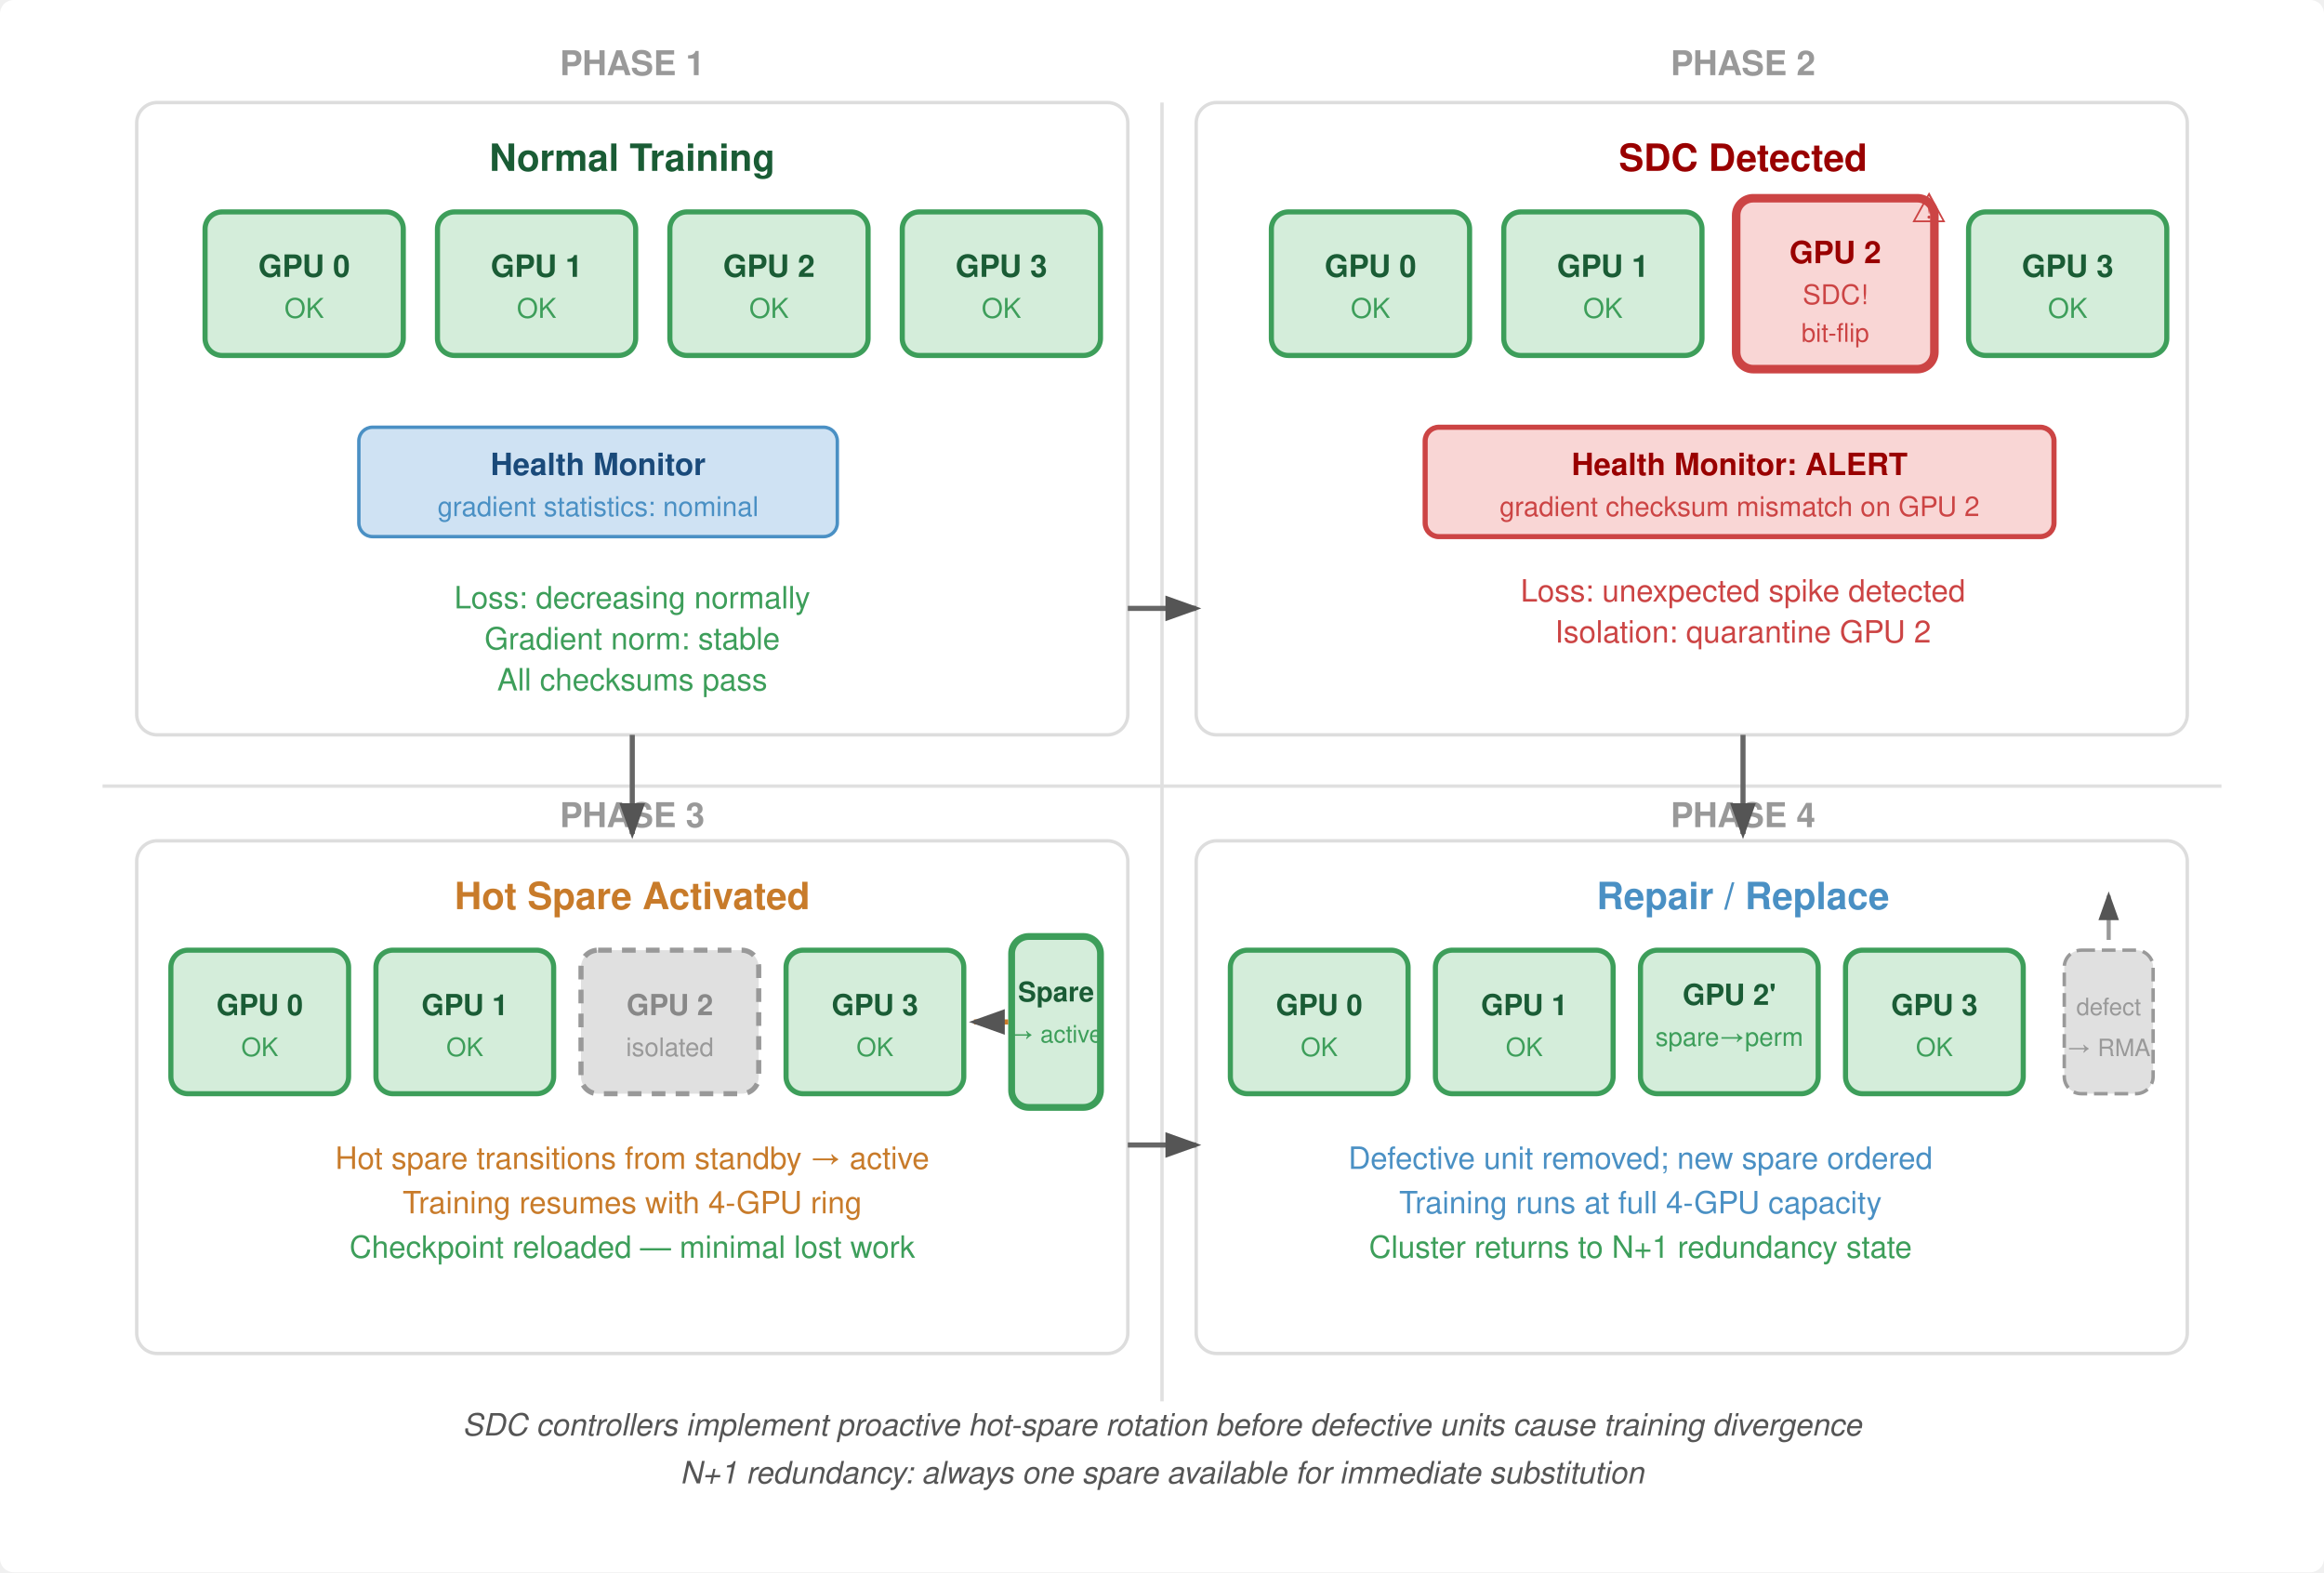
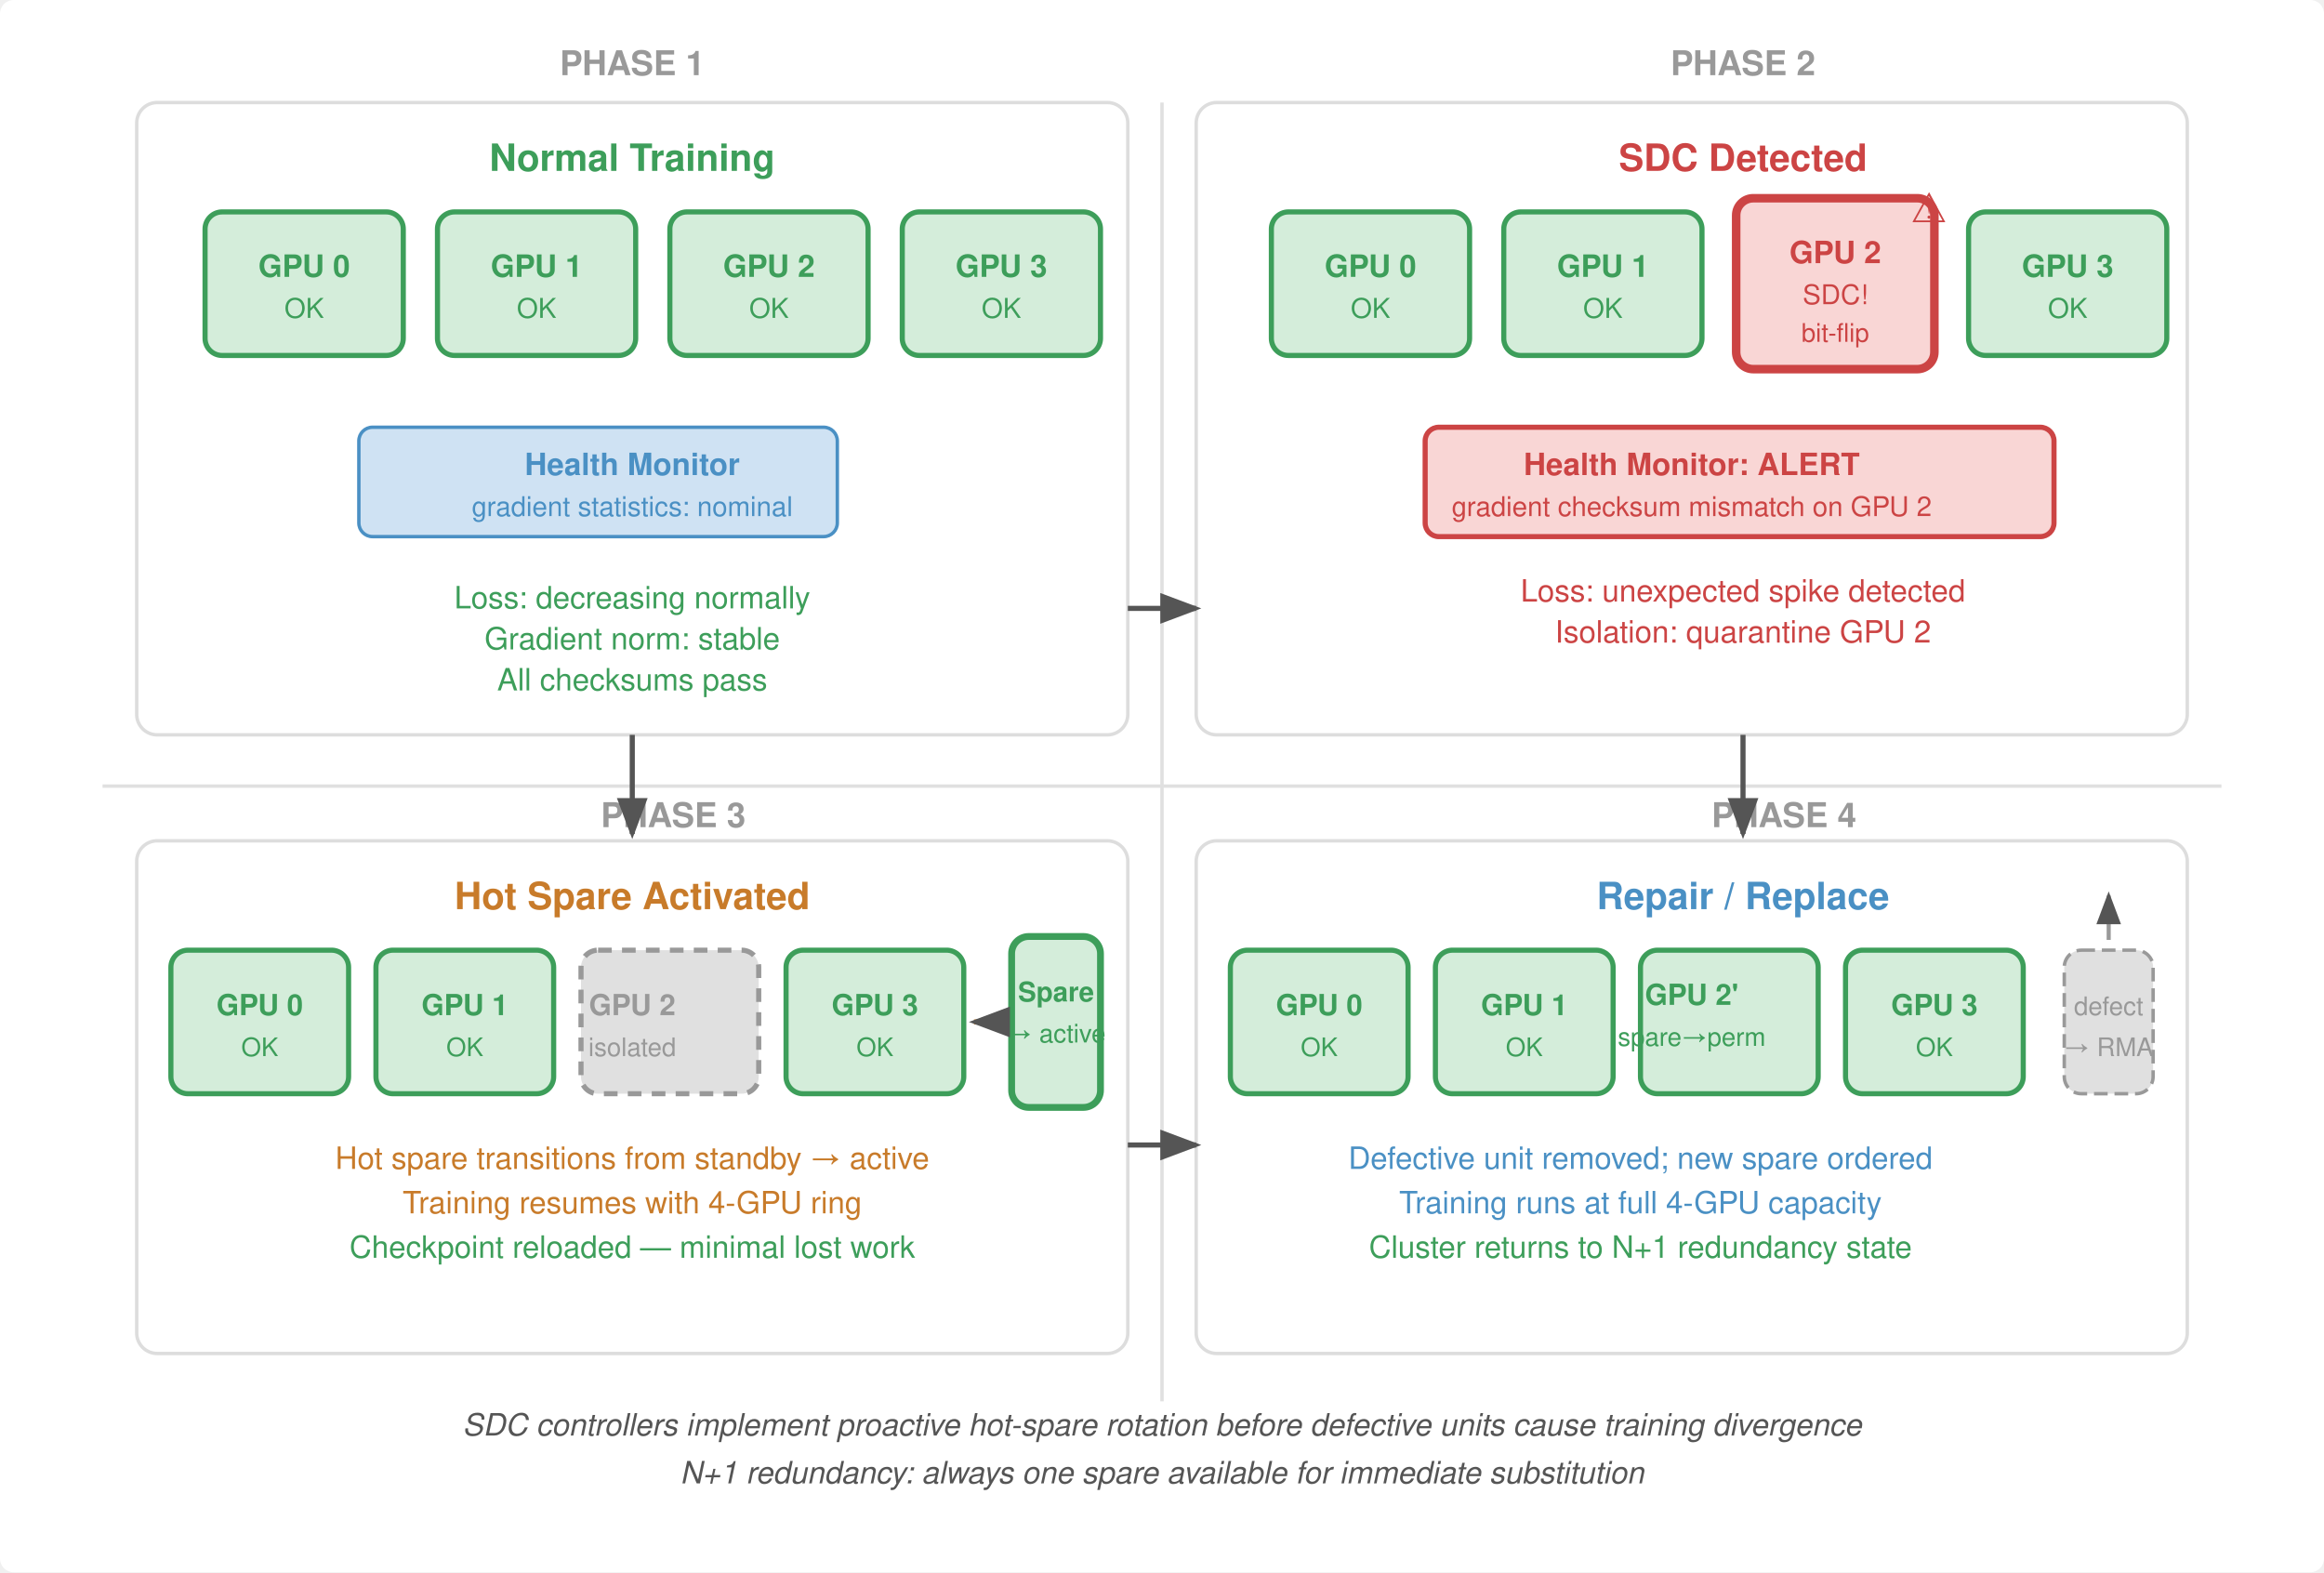
<svg xmlns="http://www.w3.org/2000/svg" viewBox="0 0 680 460" font-family="Helvetica Neue, Helvetica, Arial, sans-serif">
  <defs>
-     <marker id="arrowD" markerWidth="7" markerHeight="5" refX="6" refY="2.5" orient="auto">
-       <path d="M0,0 L7,2.5 L0,5 Z" fill="#555" />
+     <marker id="arrowD" markerWidth="8" markerHeight="6" refX="7" refY="3" orient="auto">
+       <path d="M0,0 L8,3 L0,6 Z" fill="#555" />
    </marker>
  </defs>
-   <rect width="680" height="460" fill="#fff" rx=" 4" />
+   <rect width="680" height="460" fill="#fff" rx="4" />
  <line x1="340" y1="30" x2="340" y2="410" stroke="#e0e0e0" stroke-width="1" />
  <line x1="30" y1="230" x2="650" y2="230" stroke="#e0e0e0" stroke-width="1" />
  <text x="185" y="22" text-anchor="middle" font-size="10" fill="#999" font-weight="600">PHASE 1</text>
  <text x="510" y="22" text-anchor="middle" font-size="10" fill="#999" font-weight="600">PHASE 2</text>
-   <text x="185" y="242" text-anchor="middle" font-size="10" fill="#999" font-weight="600">PHASE 3</text>
-   <text x="510" y="242" text-anchor="middle" font-size="10" fill="#999" font-weight="600">PHASE 4</text>
-   <rect x="40" y="30" width="290" height="185" rx="6" fill="white" stroke="#ddd" stroke-width="1" />
-   <text x="185" y="50" text-anchor="middle" font-size="11" font-weight="700" fill="#1a5c35">Normal Training</text>
+   <text x="197.0" y="242" text-anchor="middle" font-size="10" fill="#999" font-weight="600">PHASE 3</text>
+   <text x="522.0" y="242" text-anchor="middle" font-size="10" fill="#999" font-weight="600">PHASE 4</text>
+   <rect x="40" y="30" width="290" height="185" rx="6" fill="#fff" stroke="#ddd" stroke-width="1" />
+   <text x="185" y="50" text-anchor="middle" font-size="11" font-weight="700" fill="#3d9e5a">Normal Training</text>
  <g>
    <rect x="60" y="62" width="58" height="42" rx="5" fill="#d4edda" stroke="#3d9e5a" stroke-width="1.5" />
-     <text x="89" y="81" text-anchor="middle" font-size="9" font-weight="600" fill="#1a5c35">GPU 0</text>
+     <text x="89" y="81" text-anchor="middle" font-size="9" font-weight="600" fill="#3d9e5a">GPU 0</text>
    <text x="89" y="93" text-anchor="middle" font-size="8" fill="#3d9e5a">OK</text>
    <rect x="128" y="62" width="58" height="42" rx="5" fill="#d4edda" stroke="#3d9e5a" stroke-width="1.5" />
-     <text x="157" y="81" text-anchor="middle" font-size="9" font-weight="600" fill="#1a5c35">GPU 1</text>
+     <text x="157" y="81" text-anchor="middle" font-size="9" font-weight="600" fill="#3d9e5a">GPU 1</text>
    <text x="157" y="93" text-anchor="middle" font-size="8" fill="#3d9e5a">OK</text>
    <rect x="196" y="62" width="58" height="42" rx="5" fill="#d4edda" stroke="#3d9e5a" stroke-width="1.5" />
-     <text x="225" y="81" text-anchor="middle" font-size="9" font-weight="600" fill="#1a5c35">GPU 2</text>
+     <text x="225" y="81" text-anchor="middle" font-size="9" font-weight="600" fill="#3d9e5a">GPU 2</text>
    <text x="225" y="93" text-anchor="middle" font-size="8" fill="#3d9e5a">OK</text>
    <rect x="264" y="62" width="58" height="42" rx="5" fill="#d4edda" stroke="#3d9e5a" stroke-width="1.5" />
-     <text x="293" y="81" text-anchor="middle" font-size="9" font-weight="600" fill="#1a5c35">GPU 3</text>
+     <text x="293" y="81" text-anchor="middle" font-size="9" font-weight="600" fill="#3d9e5a">GPU 3</text>
    <text x="293" y="93" text-anchor="middle" font-size="8" fill="#3d9e5a">OK</text>
  </g>
  <rect x="105" y="125" width="140" height="32" rx="4" fill="#cfe2f3" stroke="#4a90c4" stroke-width="1" />
-   <text x="175" y="139" text-anchor="middle" font-size="9" font-weight="600" fill="#1a4a7a">Health Monitor</text>
-   <text x="175" y="151" text-anchor="middle" font-size="8" fill="#4a90c4">gradient statistics: nominal</text>
+   <text x="185" y="139" text-anchor="middle" font-size="9" font-weight="600" fill="#4a90c4">Health Monitor</text>
+   <text x="185" y="151" text-anchor="middle" font-size="8" fill="#4a90c4">gradient statistics: nominal</text>
  <text x="185" y="178" text-anchor="middle" font-size="9" fill="#3d9e5a">Loss: decreasing normally</text>
  <text x="185" y="190" text-anchor="middle" font-size="9" fill="#3d9e5a">Gradient norm: stable</text>
  <text x="185" y="202" text-anchor="middle" font-size="9" fill="#3d9e5a">All checksums pass</text>
-   <rect x="350" y="30" width="290" height="185" rx="6" fill="white" stroke="#ddd" stroke-width="1" />
-   <text x="510" y="50" text-anchor="middle" font-size="11" font-weight="700" fill="#900">SDC Detected</text>
+   <rect x="350" y="30" width="290" height="185" rx="6" fill="#fff" stroke="#ddd" stroke-width="1" />
+   <text x="510" y="50" text-anchor="middle" font-size="11" font-weight="700" fill="#c44">SDC Detected</text>
  <g>
    <rect x="372" y="62" width="58" height="42" rx="5" fill="#d4edda" stroke="#3d9e5a" stroke-width="1.5" />
-     <text x="401" y="81" text-anchor="middle" font-size="9" font-weight="600" fill="#1a5c35">GPU 0</text>
+     <text x="401" y="81" text-anchor="middle" font-size="9" font-weight="600" fill="#3d9e5a">GPU 0</text>
    <text x="401" y="93" text-anchor="middle" font-size="8" fill="#3d9e5a">OK</text>
    <rect x="440" y="62" width="58" height="42" rx="5" fill="#d4edda" stroke="#3d9e5a" stroke-width="1.5" />
-     <text x="469" y="81" text-anchor="middle" font-size="9" font-weight="600" fill="#1a5c35">GPU 1</text>
+     <text x="469" y="81" text-anchor="middle" font-size="9" font-weight="600" fill="#3d9e5a">GPU 1</text>
    <text x="469" y="93" text-anchor="middle" font-size="8" fill="#3d9e5a">OK</text>
    <rect x="508" y="58" width="58" height="50" rx="5" fill="#f9d6d5" stroke="#c44" stroke-width="2.5" />
-     <text x="537" y="77" text-anchor="middle" font-size="9" font-weight="700" fill="#900">GPU 2</text>
+     <text x="537" y="77" text-anchor="middle" font-size="9" font-weight="700" fill="#c44">GPU 2</text>
    <text x="537" y="89" text-anchor="middle" font-size="8" fill="#c44">SDC!</text>
    <text x="537" y="100" text-anchor="middle" font-size="7.5" fill="#c44">bit-flip</text>
    <text x="559" y="65" font-size="12" fill="#c44" font-weight="700">⚠</text>
    <rect x="576" y="62" width="58" height="42" rx="5" fill="#d4edda" stroke="#3d9e5a" stroke-width="1.5" />
-     <text x="605" y="81" text-anchor="middle" font-size="9" font-weight="600" fill="#1a5c35">GPU 3</text>
+     <text x="605" y="81" text-anchor="middle" font-size="9" font-weight="600" fill="#3d9e5a">GPU 3</text>
    <text x="605" y="93" text-anchor="middle" font-size="8" fill="#3d9e5a">OK</text>
  </g>
  <rect x="417" y="125" width="184" height="32" rx="4" fill="#f9d6d5" stroke="#c44" stroke-width="1.5" />
-   <text x="509" y="139" text-anchor="middle" font-size="9" font-weight="600" fill="#900">Health Monitor: ALERT</text>
-   <text x="509" y="151" text-anchor="middle" font-size="8" fill="#c44">gradient checksum mismatch on GPU 2</text>
+   <text x="495" y="139" text-anchor="middle" font-size="9" font-weight="600" fill="#c44">Health Monitor: ALERT</text>
+   <text x="495" y="151" text-anchor="middle" font-size="8" fill="#c44">gradient checksum mismatch on GPU 2</text>
  <text x="510" y="176" text-anchor="middle" font-size="9" fill="#c44">Loss: unexpected spike detected</text>
  <text x="510" y="188" text-anchor="middle" font-size="9" fill="#c44">Isolation: quarantine GPU 2</text>
-   <rect x="40" y="246" width="290" height="150" rx="6" fill="white" stroke="#ddd" stroke-width="1" />
+   <rect x="40" y="246" width="290" height="150" rx="6" fill="#fff" stroke="#ddd" stroke-width="1" />
  <text x="185" y="266" text-anchor="middle" font-size="11" font-weight="700" fill="#c87b2a">Hot Spare Activated</text>
  <g>
    <rect x="50" y="278" width="52" height="42" rx="5" fill="#d4edda" stroke="#3d9e5a" stroke-width="1.5" />
-     <text x="76" y="297" text-anchor="middle" font-size="8.5" font-weight="600" fill="#1a5c35">GPU 0</text>
+     <text x="76" y="297" text-anchor="middle" font-size="8.5" font-weight="600" fill="#3d9e5a">GPU 0</text>
    <text x="76" y="309" text-anchor="middle" font-size="7.5" fill="#3d9e5a">OK</text>
    <rect x="110" y="278" width="52" height="42" rx="5" fill="#d4edda" stroke="#3d9e5a" stroke-width="1.5" />
-     <text x="136" y="297" text-anchor="middle" font-size="8.5" font-weight="600" fill="#1a5c35">GPU 1</text>
+     <text x="136" y="297" text-anchor="middle" font-size="8.5" font-weight="600" fill="#3d9e5a">GPU 1</text>
    <text x="136" y="309" text-anchor="middle" font-size="7.5" fill="#3d9e5a">OK</text>
    <rect x="170" y="278" width="52" height="42" rx="5" fill="#e0e0e0" stroke="#999" stroke-width="1.5" stroke-dasharray="4,3" />
-     <text x="196" y="297" text-anchor="middle" font-size="8.5" font-weight="600" fill="#888">GPU 2</text>
-     <text x="196" y="309" text-anchor="middle" font-size="7.5" fill="#999">isolated</text>
+     <text x="185" y="297" text-anchor="middle" font-size="8.5" font-weight="600" fill="#999">GPU 2</text>
+     <text x="185" y="309" text-anchor="middle" font-size="7.5" fill="#999">isolated</text>
    <rect x="230" y="278" width="52" height="42" rx="5" fill="#d4edda" stroke="#3d9e5a" stroke-width="1.5" />
-     <text x="256" y="297" text-anchor="middle" font-size="8.5" font-weight="600" fill="#1a5c35">GPU 3</text>
+     <text x="256" y="297" text-anchor="middle" font-size="8.5" font-weight="600" fill="#3d9e5a">GPU 3</text>
    <text x="256" y="309" text-anchor="middle" font-size="7.5" fill="#3d9e5a">OK</text>
    <rect x="296" y="274" width="26" height="50" rx="5" fill="#d4edda" stroke="#3d9e5a" stroke-width="2" />
-     <text x="309" y="293" text-anchor="middle" font-size="8" font-weight="700" fill="#1a5c35">Spare</text>
-     <text x="309" y="305" text-anchor="middle" font-size="7" fill="#3d9e5a">→ active</text>
+     <text x="309" y="293" text-anchor="middle" font-size="8" font-weight="700" fill="#3d9e5a">Spare</text>
+     <text x="309" y="305" text-anchor="middle" font-size="7.5" fill="#3d9e5a">→ active</text>
    <line x1="295" y1="299" x2="285" y2="299" stroke="#c87b2a" stroke-width="1.5" marker-end="url(#arrowD)" />
  </g>
  <text x="185" y="342" text-anchor="middle" font-size="9" fill="#c87b2a">Hot spare transitions from standby → active</text>
  <text x="185" y="355" text-anchor="middle" font-size="9" fill="#c87b2a">Training resumes with 4-GPU ring</text>
  <text x="185" y="368" text-anchor="middle" font-size="9" fill="#3d9e5a">Checkpoint reloaded — minimal lost work</text>
-   <rect x="350" y="246" width="290" height="150" rx="6" fill="white" stroke="#ddd" stroke-width="1" />
+   <rect x="350" y="246" width="290" height="150" rx="6" fill="#fff" stroke="#ddd" stroke-width="1" />
  <text x="510" y="266" text-anchor="middle" font-size="11" font-weight="700" fill="#4a90c4">Repair / Replace</text>
  <g>
    <rect x="360" y="278" width="52" height="42" rx="5" fill="#d4edda" stroke="#3d9e5a" stroke-width="1.5" />
-     <text x="386" y="297" text-anchor="middle" font-size="8.5" font-weight="600" fill="#1a5c35">GPU 0</text>
+     <text x="386" y="297" text-anchor="middle" font-size="8.5" font-weight="600" fill="#3d9e5a">GPU 0</text>
    <text x="386" y="309" text-anchor="middle" font-size="7.5" fill="#3d9e5a">OK</text>
    <rect x="420" y="278" width="52" height="42" rx="5" fill="#d4edda" stroke="#3d9e5a" stroke-width="1.5" />
-     <text x="446" y="297" text-anchor="middle" font-size="8.5" font-weight="600" fill="#1a5c35">GPU 1</text>
+     <text x="446" y="297" text-anchor="middle" font-size="8.5" font-weight="600" fill="#3d9e5a">GPU 1</text>
    <text x="446" y="309" text-anchor="middle" font-size="7.5" fill="#3d9e5a">OK</text>
    <rect x="480" y="278" width="52" height="42" rx="5" fill="#d4edda" stroke="#3d9e5a" stroke-width="1.5" />
-     <text x="506" y="294" text-anchor="middle" font-size="8.5" font-weight="600" fill="#1a5c35">GPU 2'</text>
-     <text x="506" y="306" text-anchor="middle" font-size="7.5" fill="#3d9e5a">spare→perm</text>
+     <text x="495" y="294" text-anchor="middle" font-size="8.5" font-weight="600" fill="#3d9e5a">GPU 2'</text>
+     <text x="495" y="306" text-anchor="middle" font-size="7.5" fill="#3d9e5a">spare→perm</text>
    <rect x="540" y="278" width="52" height="42" rx="5" fill="#d4edda" stroke="#3d9e5a" stroke-width="1.5" />
-     <text x="566" y="297" text-anchor="middle" font-size="8.5" font-weight="600" fill="#1a5c35">GPU 3</text>
+     <text x="566" y="297" text-anchor="middle" font-size="8.5" font-weight="600" fill="#3d9e5a">GPU 3</text>
    <text x="566" y="309" text-anchor="middle" font-size="7.5" fill="#3d9e5a">OK</text>
  </g>
  <rect x="604" y="278" width="26" height="42" rx="5" fill="#e0e0e0" stroke="#999" stroke-width="1" stroke-dasharray="4,2" />
-   <text x="617" y="297" text-anchor="middle" font-size="7" fill="#999">defect</text>
-   <text x="617" y="309" text-anchor="middle" font-size="7" fill="#999">→ RMA</text>
+   <text x="617" y="297" text-anchor="middle" font-size="7.5" fill="#999">defect</text>
+   <text x="617" y="309" text-anchor="middle" font-size="7.5" fill="#999">→ RMA</text>
  <line x1="617" y1="275" x2="617" y2="262" stroke="#999" stroke-width="1.2" marker-end="url(#arrowD)" />
  <text x="480" y="342" text-anchor="middle" font-size="9" fill="#4a90c4">Defective unit removed; new spare ordered</text>
  <text x="480" y="355" text-anchor="middle" font-size="9" fill="#4a90c4">Training runs at full 4-GPU capacity</text>
  <text x="480" y="368" text-anchor="middle" font-size="9" fill="#3d9e5a">Cluster returns to N+1 redundancy state</text>
-   <line x1="185" y1="215" x2="185" y2="244" stroke="#666" stroke-width="1.5" marker-end="url(#arrowD)" />
-   <line x1="510" y1="215" x2="510" y2="244" stroke="#666" stroke-width="1.5" marker-end="url(#arrowD)" />
-   <line x1="330" y1="178" x2="350" y2="178" stroke="#666" stroke-width="1.5" marker-end="url(#arrowD)" />
-   <line x1="330" y1="335" x2="350" y2="335" stroke="#666" stroke-width="1.5" marker-end="url(#arrowD)" />
+   <line x1="185" y1="215" x2="185" y2="244" stroke="#555" stroke-width="1.5" marker-end="url(#arrowD)" />
+   <line x1="510" y1="215" x2="510" y2="244" stroke="#555" stroke-width="1.5" marker-end="url(#arrowD)" />
+   <line x1="330" y1="178" x2="350" y2="178" stroke="#555" stroke-width="1.5" marker-end="url(#arrowD)" />
+   <line x1="330" y1="335" x2="350" y2="335" stroke="#555" stroke-width="1.5" marker-end="url(#arrowD)" />
  <text x="340" y="420" text-anchor="middle" font-size="9" fill="#555" font-style="italic">SDC controllers implement proactive hot-spare rotation before defective units cause training divergence</text>
  <text x="340" y="434" text-anchor="middle" font-size="9" fill="#555" font-style="italic">N+1 redundancy: always one spare available for immediate substitution</text>
</svg>
